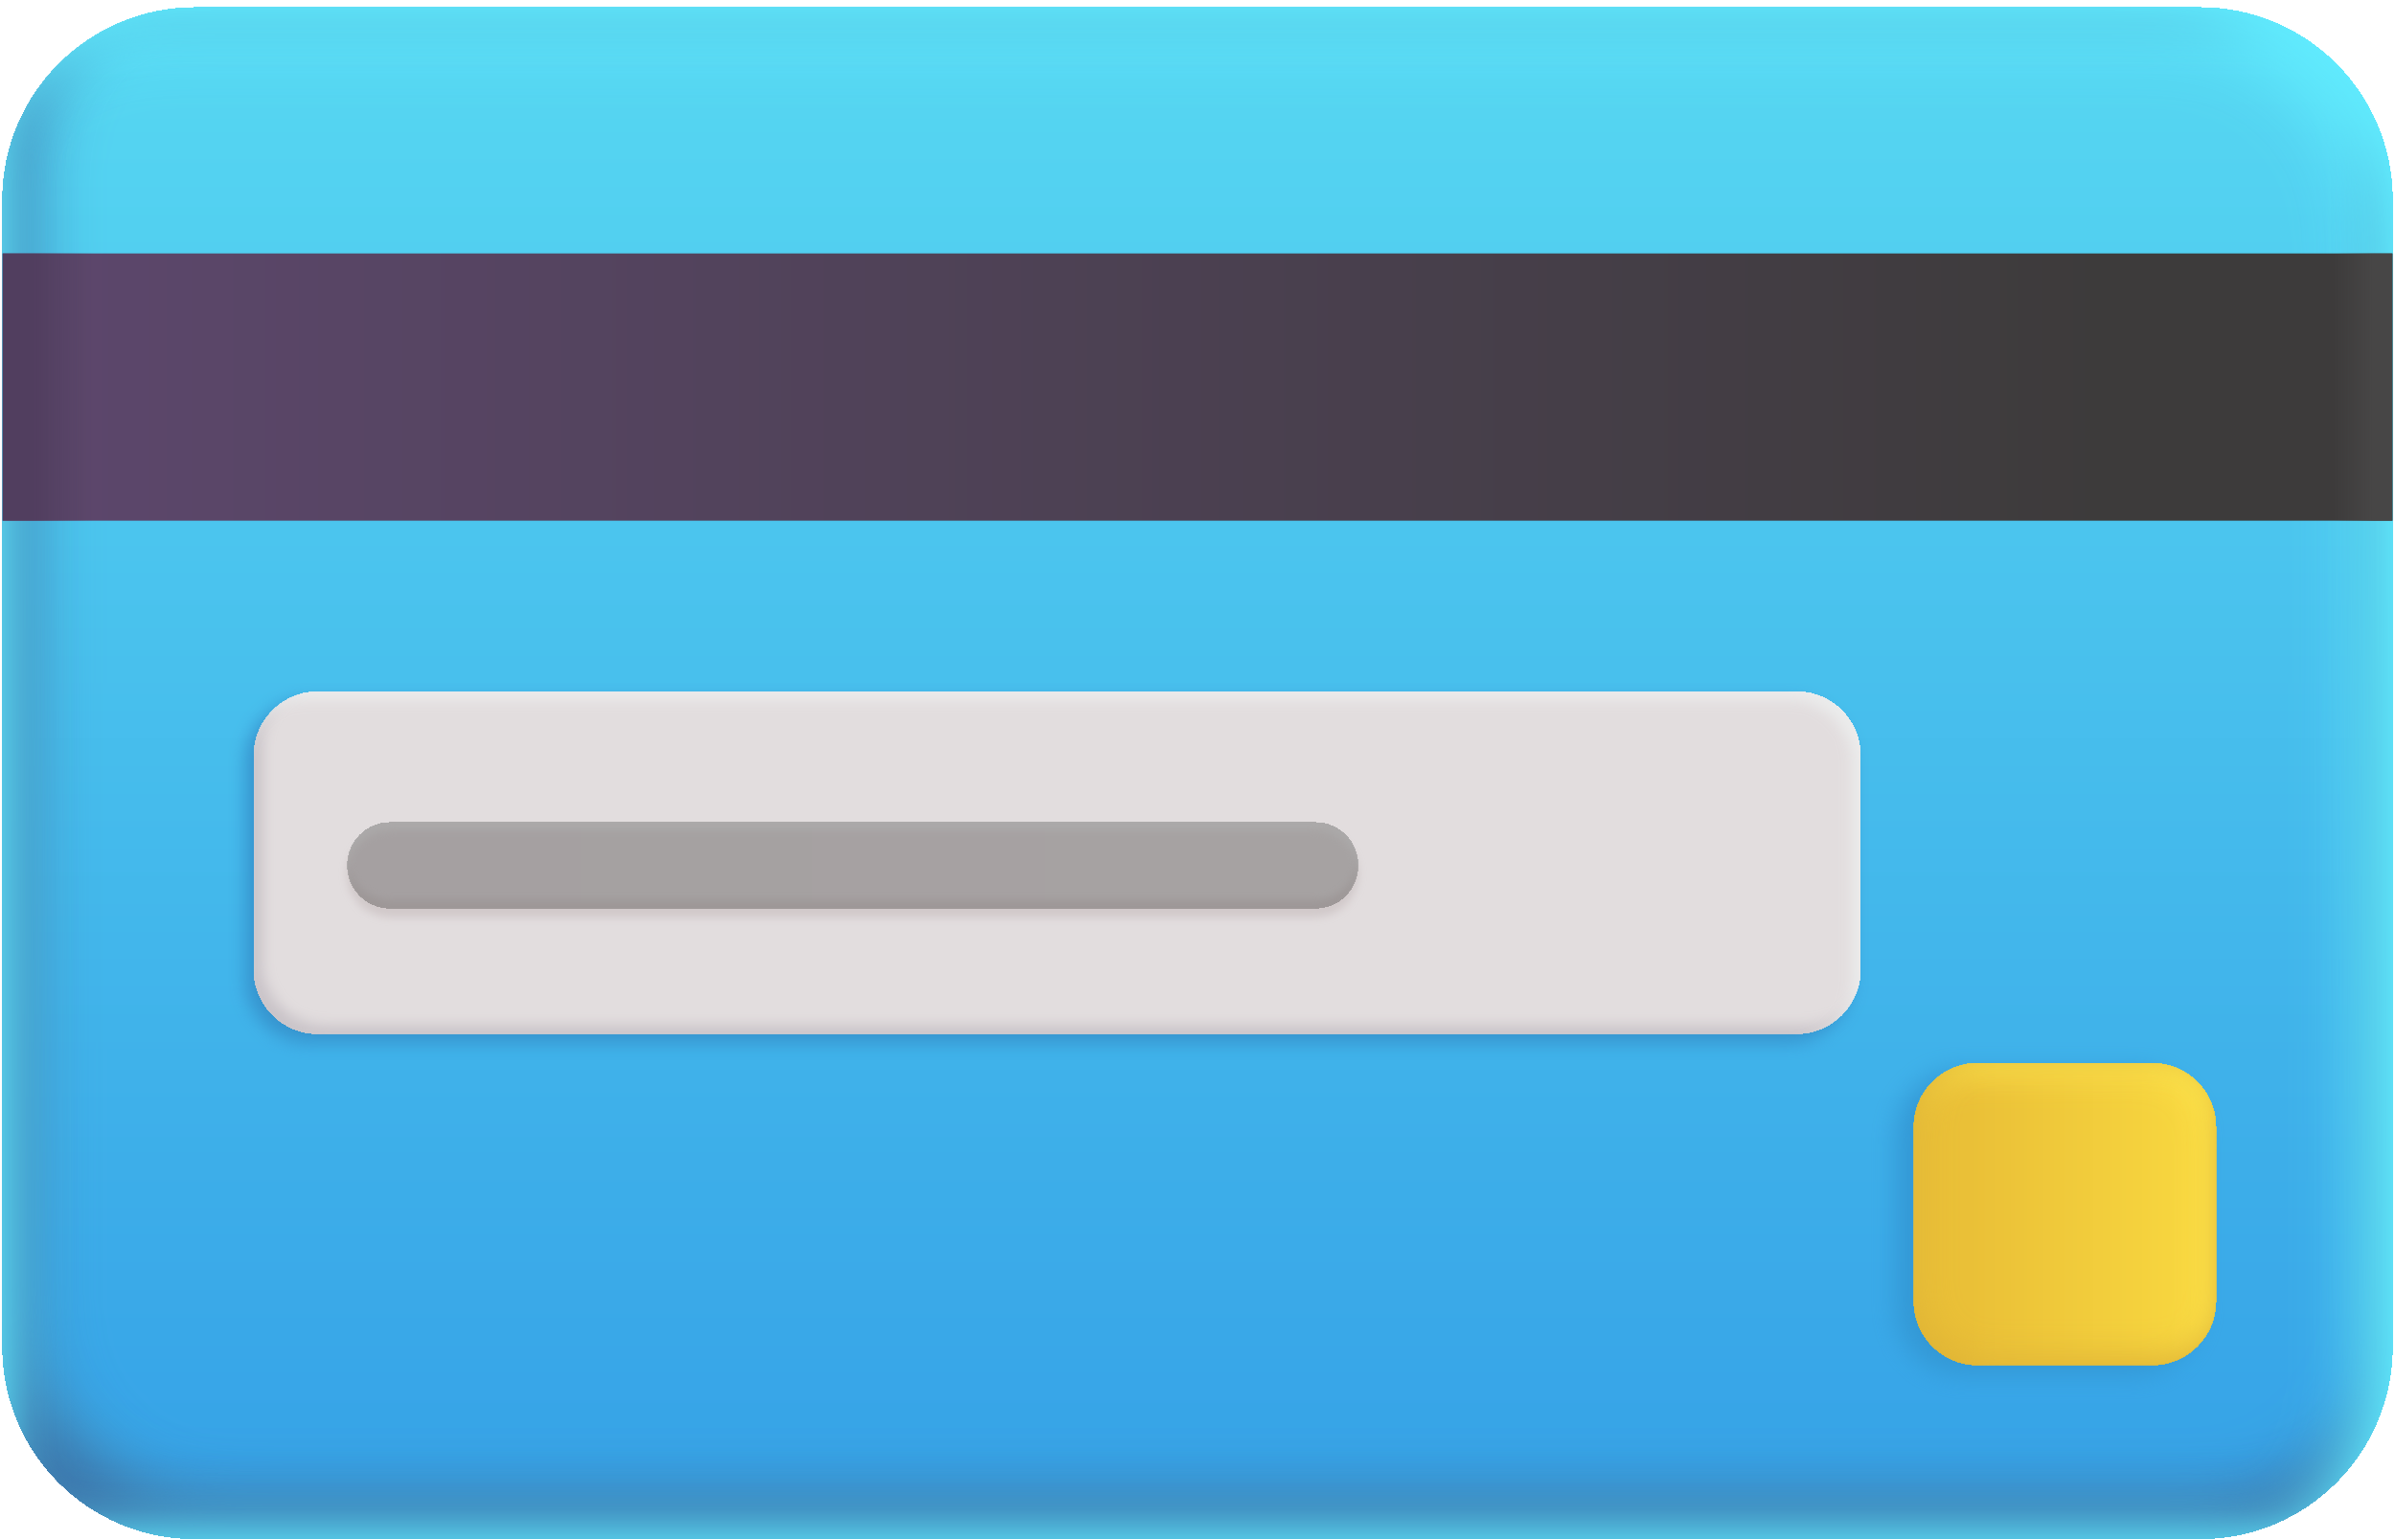
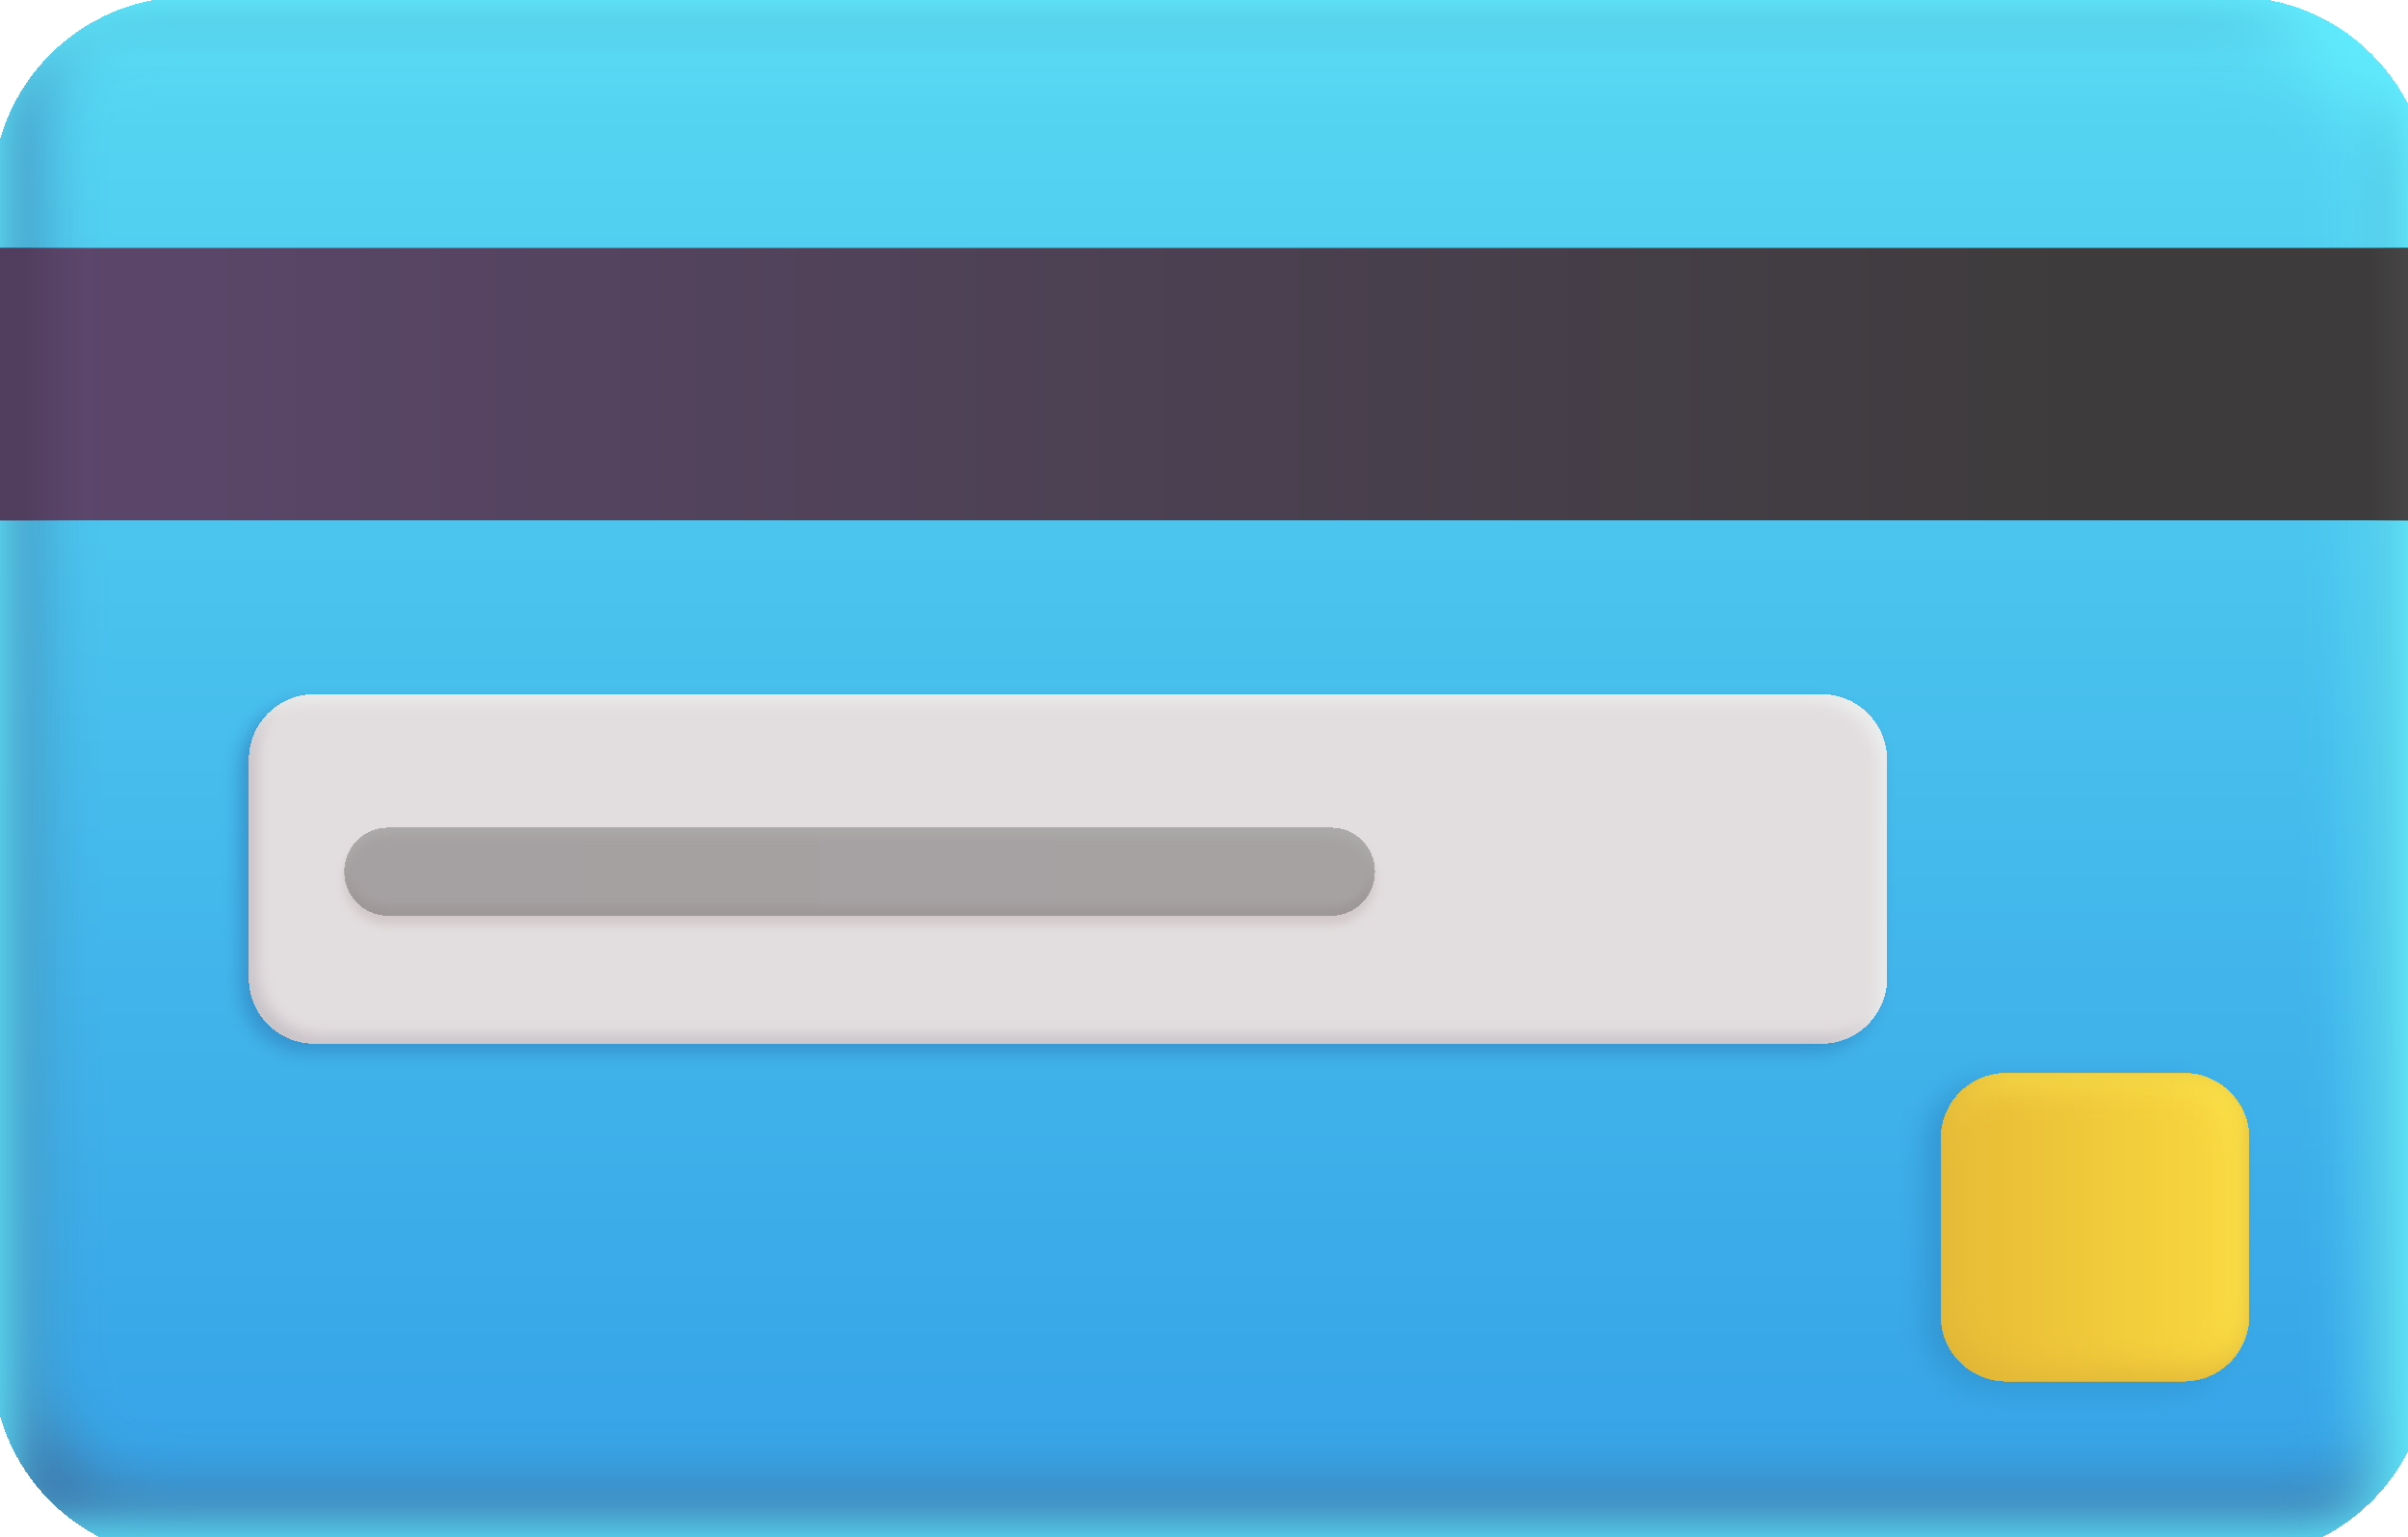
- <svg xmlns="http://www.w3.org/2000/svg" viewBox="2.00 11.88 28.00 18.00">
+ <svg xmlns="http://www.w3.org/2000/svg" viewBox="2.11 12.00 27.62 17.63">
  <g fill="none">
    <g filter="url(#creditcard-i8yW00c)">
      <rect width="27.938" height="17.906" x="2.031" y="11.969" fill="url(#creditcard-imnVPnE)" rx="2.25" />
    </g>
    <path fill="url(#creditcard-iPRfmAe)" d="M2.031 17.969v-3.125H29.97v3.125z" />
    <path fill="url(#creditcard-i0bssNd)" d="M2.031 17.969v-3.125H29.97v3.125z" />
    <path fill="url(#creditcard-iZr39Iz)" d="M2.031 17.969v-3.125H29.97v3.125z" />
    <g filter="url(#creditcard-ivC2Cza)">
      <path fill="#E2DDDE" d="M5.719 23.969a.75.75 0 0 1-.75-.75v-2.5a.75.75 0 0 1 .75-.75H23a.75.75 0 0 1 .75.75v2.5a.75.75 0 0 1-.75.75z" />
    </g>
    <g filter="url(#creditcard-iVcl5Cb)">
      <rect width="11.813" height="1" x="6.063" y="21.5" fill="url(#creditcard-ieFVt8l)" rx=".5" />
    </g>
    <g filter="url(#creditcard-iTkPicb)">
      <rect width="3.531" height="3.531" x="24.375" y="24.313" fill="url(#creditcard-iubrKIe)" rx=".75" />
    </g>
    <defs>
      <linearGradient id="creditcard-imnVPnE" x1="16" x2="16" y1="11.969" y2="29.063" gradientUnits="userSpaceOnUse">
        <stop stop-color="#57D8F2" />
        <stop offset="1" stop-color="#36A3E7" />
      </linearGradient>
      <linearGradient id="creditcard-iPRfmAe" x1="2.031" x2="29.969" y1="17.063" y2="17.063" gradientUnits="userSpaceOnUse">
        <stop stop-color="#5D476D" />
        <stop offset=".88" stop-color="#3D3B3B" />
      </linearGradient>
      <linearGradient id="creditcard-i0bssNd" x1="2.031" x2="3.535" y1="16.794" y2="16.794" gradientUnits="userSpaceOnUse">
        <stop offset=".239" stop-color="#513E5F" />
        <stop offset=".707" stop-color="#513E5F" stop-opacity="0" />
      </linearGradient>
      <linearGradient id="creditcard-iZr39Iz" x1="29.969" x2="29.281" y1="16.938" y2="16.938" gradientUnits="userSpaceOnUse">
        <stop offset=".328" stop-color="#474646" />
        <stop offset="1" stop-color="#474646" stop-opacity="0" />
      </linearGradient>
      <linearGradient id="creditcard-ieFVt8l" x1="6.063" x2="16.938" y1="22" y2="22" gradientUnits="userSpaceOnUse">
        <stop stop-color="#A5A0A1" />
        <stop offset="1" stop-color="#A6A2A2" />
      </linearGradient>
      <linearGradient id="creditcard-iubrKIe" x1="27.906" x2="25.031" y1="25.719" y2="25.719" gradientUnits="userSpaceOnUse">
        <stop stop-color="#F9D940" />
        <stop offset="1" stop-color="#EAC037" />
      </linearGradient>
      <filter id="creditcard-i8yW00c" width="28.738" height="18.706" x="1.631" y="11.569" color-interpolation-filters="sRGB" filterUnits="userSpaceOnUse">
        <feFlood flood-opacity="0" result="BackgroundImageFix" />
        <feBlend in="SourceGraphic" in2="BackgroundImageFix" result="shape" />
        <feColorMatrix in="SourceAlpha" result="hardAlpha" values="0 0 0 0 0 0 0 0 0 0 0 0 0 0 0 0 0 0 127 0" />
        <feOffset dx=".4" dy="-.4" />
        <feGaussianBlur stdDeviation=".375" />
        <feComposite in2="hardAlpha" k2="-1" k3="1" operator="arithmetic" />
        <feColorMatrix values="0 0 0 0 0.255 0 0 0 0 0.58 0 0 0 0 0.765 0 0 0 1 0" />
        <feBlend in2="shape" result="effect1_innerShadow_18_21638" />
        <feColorMatrix in="SourceAlpha" result="hardAlpha" values="0 0 0 0 0 0 0 0 0 0 0 0 0 0 0 0 0 0 127 0" />
        <feOffset dy="-.4" />
        <feGaussianBlur stdDeviation=".375" />
        <feComposite in2="hardAlpha" k2="-1" k3="1" operator="arithmetic" />
        <feColorMatrix values="0 0 0 0 0.224 0 0 0 0 0.42 0 0 0 0 0.639 0 0 0 1 0" />
        <feBlend in2="effect1_innerShadow_18_21638" result="effect2_innerShadow_18_21638" />
        <feColorMatrix in="SourceAlpha" result="hardAlpha" values="0 0 0 0 0 0 0 0 0 0 0 0 0 0 0 0 0 0 127 0" />
        <feOffset dx="-.4" dy=".4" />
        <feGaussianBlur stdDeviation=".375" />
        <feComposite in2="hardAlpha" k2="-1" k3="1" operator="arithmetic" />
        <feColorMatrix values="0 0 0 0 0.38 0 0 0 0 0.929 0 0 0 0 1 0 0 0 1 0" />
        <feBlend in2="effect2_innerShadow_18_21638" result="effect3_innerShadow_18_21638" />
      </filter>
      <filter id="creditcard-ivC2Cza" width="19.181" height="4.4" x="4.669" y="19.869" color-interpolation-filters="sRGB" filterUnits="userSpaceOnUse">
        <feFlood flood-opacity="0" result="BackgroundImageFix" />
        <feColorMatrix in="SourceAlpha" result="hardAlpha" values="0 0 0 0 0 0 0 0 0 0 0 0 0 0 0 0 0 0 127 0" />
        <feOffset dx="-.1" dy=".1" />
        <feGaussianBlur stdDeviation=".1" />
        <feComposite in2="hardAlpha" operator="out" />
        <feColorMatrix values="0 0 0 0 0.212 0 0 0 0 0.58 0 0 0 0 0.808 0 0 0 1 0" />
        <feBlend in2="BackgroundImageFix" result="effect1_dropShadow_18_21638" />
        <feBlend in="SourceGraphic" in2="effect1_dropShadow_18_21638" result="shape" />
        <feColorMatrix in="SourceAlpha" result="hardAlpha" values="0 0 0 0 0 0 0 0 0 0 0 0 0 0 0 0 0 0 127 0" />
        <feOffset dx=".1" dy="-.1" />
        <feGaussianBlur stdDeviation=".075" />
        <feComposite in2="hardAlpha" k2="-1" k3="1" operator="arithmetic" />
        <feColorMatrix values="0 0 0 0 0.788 0 0 0 0 0.765 0 0 0 0 0.784 0 0 0 1 0" />
        <feBlend in2="shape" result="effect2_innerShadow_18_21638" />
        <feColorMatrix in="SourceAlpha" result="hardAlpha" values="0 0 0 0 0 0 0 0 0 0 0 0 0 0 0 0 0 0 127 0" />
        <feOffset dx="-.1" dy=".1" />
        <feGaussianBlur stdDeviation=".075" />
        <feComposite in2="hardAlpha" k2="-1" k3="1" operator="arithmetic" />
        <feColorMatrix values="0 0 0 0 0.922 0 0 0 0 0.925 0 0 0 0 0.925 0 0 0 1 0" />
        <feBlend in2="effect2_innerShadow_18_21638" result="effect3_innerShadow_18_21638" />
      </filter>
      <filter id="creditcard-iVcl5Cb" width="12.012" height="1.3" x="5.963" y="21.4" color-interpolation-filters="sRGB" filterUnits="userSpaceOnUse">
        <feFlood flood-opacity="0" result="BackgroundImageFix" />
        <feColorMatrix in="SourceAlpha" result="hardAlpha" values="0 0 0 0 0 0 0 0 0 0 0 0 0 0 0 0 0 0 127 0" />
        <feOffset dy=".1" />
        <feGaussianBlur stdDeviation=".05" />
        <feComposite in2="hardAlpha" operator="out" />
        <feColorMatrix values="0 0 0 0 0.82 0 0 0 0 0.788 0 0 0 0 0.792 0 0 0 1 0" />
        <feBlend in2="BackgroundImageFix" result="effect1_dropShadow_18_21638" />
        <feBlend in="SourceGraphic" in2="effect1_dropShadow_18_21638" result="shape" />
        <feColorMatrix in="SourceAlpha" result="hardAlpha" values="0 0 0 0 0 0 0 0 0 0 0 0 0 0 0 0 0 0 127 0" />
        <feOffset dy="-.1" />
        <feGaussianBlur stdDeviation=".05" />
        <feComposite in2="hardAlpha" k2="-1" k3="1" operator="arithmetic" />
        <feColorMatrix values="0 0 0 0 0.616 0 0 0 0 0.592 0 0 0 0 0.592 0 0 0 1 0" />
        <feBlend in2="shape" result="effect2_innerShadow_18_21638" />
        <feColorMatrix in="SourceAlpha" result="hardAlpha" values="0 0 0 0 0 0 0 0 0 0 0 0 0 0 0 0 0 0 127 0" />
        <feOffset dy=".1" />
        <feGaussianBlur stdDeviation=".05" />
        <feComposite in2="hardAlpha" k2="-1" k3="1" operator="arithmetic" />
        <feColorMatrix values="0 0 0 0 0.671 0 0 0 0 0.663 0 0 0 0 0.663 0 0 0 1 0" />
        <feBlend in2="effect2_innerShadow_18_21638" result="effect3_innerShadow_18_21638" />
      </filter>
      <filter id="creditcard-iTkPicb" width="4.131" height="4.131" x="23.875" y="24.113" color-interpolation-filters="sRGB" filterUnits="userSpaceOnUse">
        <feFlood flood-opacity="0" result="BackgroundImageFix" />
        <feColorMatrix in="SourceAlpha" result="hardAlpha" values="0 0 0 0 0 0 0 0 0 0 0 0 0 0 0 0 0 0 127 0" />
        <feOffset dx="-.2" dy=".1" />
        <feGaussianBlur stdDeviation=".15" />
        <feComposite in2="hardAlpha" operator="out" />
        <feColorMatrix values="0 0 0 0 0.2 0 0 0 0 0.596 0 0 0 0 0.835 0 0 0 1 0" />
        <feBlend in2="BackgroundImageFix" result="effect1_dropShadow_18_21638" />
        <feBlend in="SourceGraphic" in2="effect1_dropShadow_18_21638" result="shape" />
        <feColorMatrix in="SourceAlpha" result="hardAlpha" values="0 0 0 0 0 0 0 0 0 0 0 0 0 0 0 0 0 0 127 0" />
        <feOffset dx="-.1" dy=".1" />
        <feGaussianBlur stdDeviation=".2" />
        <feComposite in2="hardAlpha" k2="-1" k3="1" operator="arithmetic" />
        <feColorMatrix values="0 0 0 0 0.996 0 0 0 0 0.906 0 0 0 0 0.31 0 0 0 1 0" />
        <feBlend in2="shape" result="effect2_innerShadow_18_21638" />
        <feColorMatrix in="SourceAlpha" result="hardAlpha" values="0 0 0 0 0 0 0 0 0 0 0 0 0 0 0 0 0 0 127 0" />
        <feOffset dx=".1" dy="-.1" />
        <feGaussianBlur stdDeviation=".2" />
        <feComposite in2="hardAlpha" k2="-1" k3="1" operator="arithmetic" />
        <feColorMatrix values="0 0 0 0 0.871 0 0 0 0 0.694 0 0 0 0 0.2 0 0 0 1 0" />
        <feBlend in2="effect2_innerShadow_18_21638" result="effect3_innerShadow_18_21638" />
      </filter>
    </defs>
  </g>
</svg>
